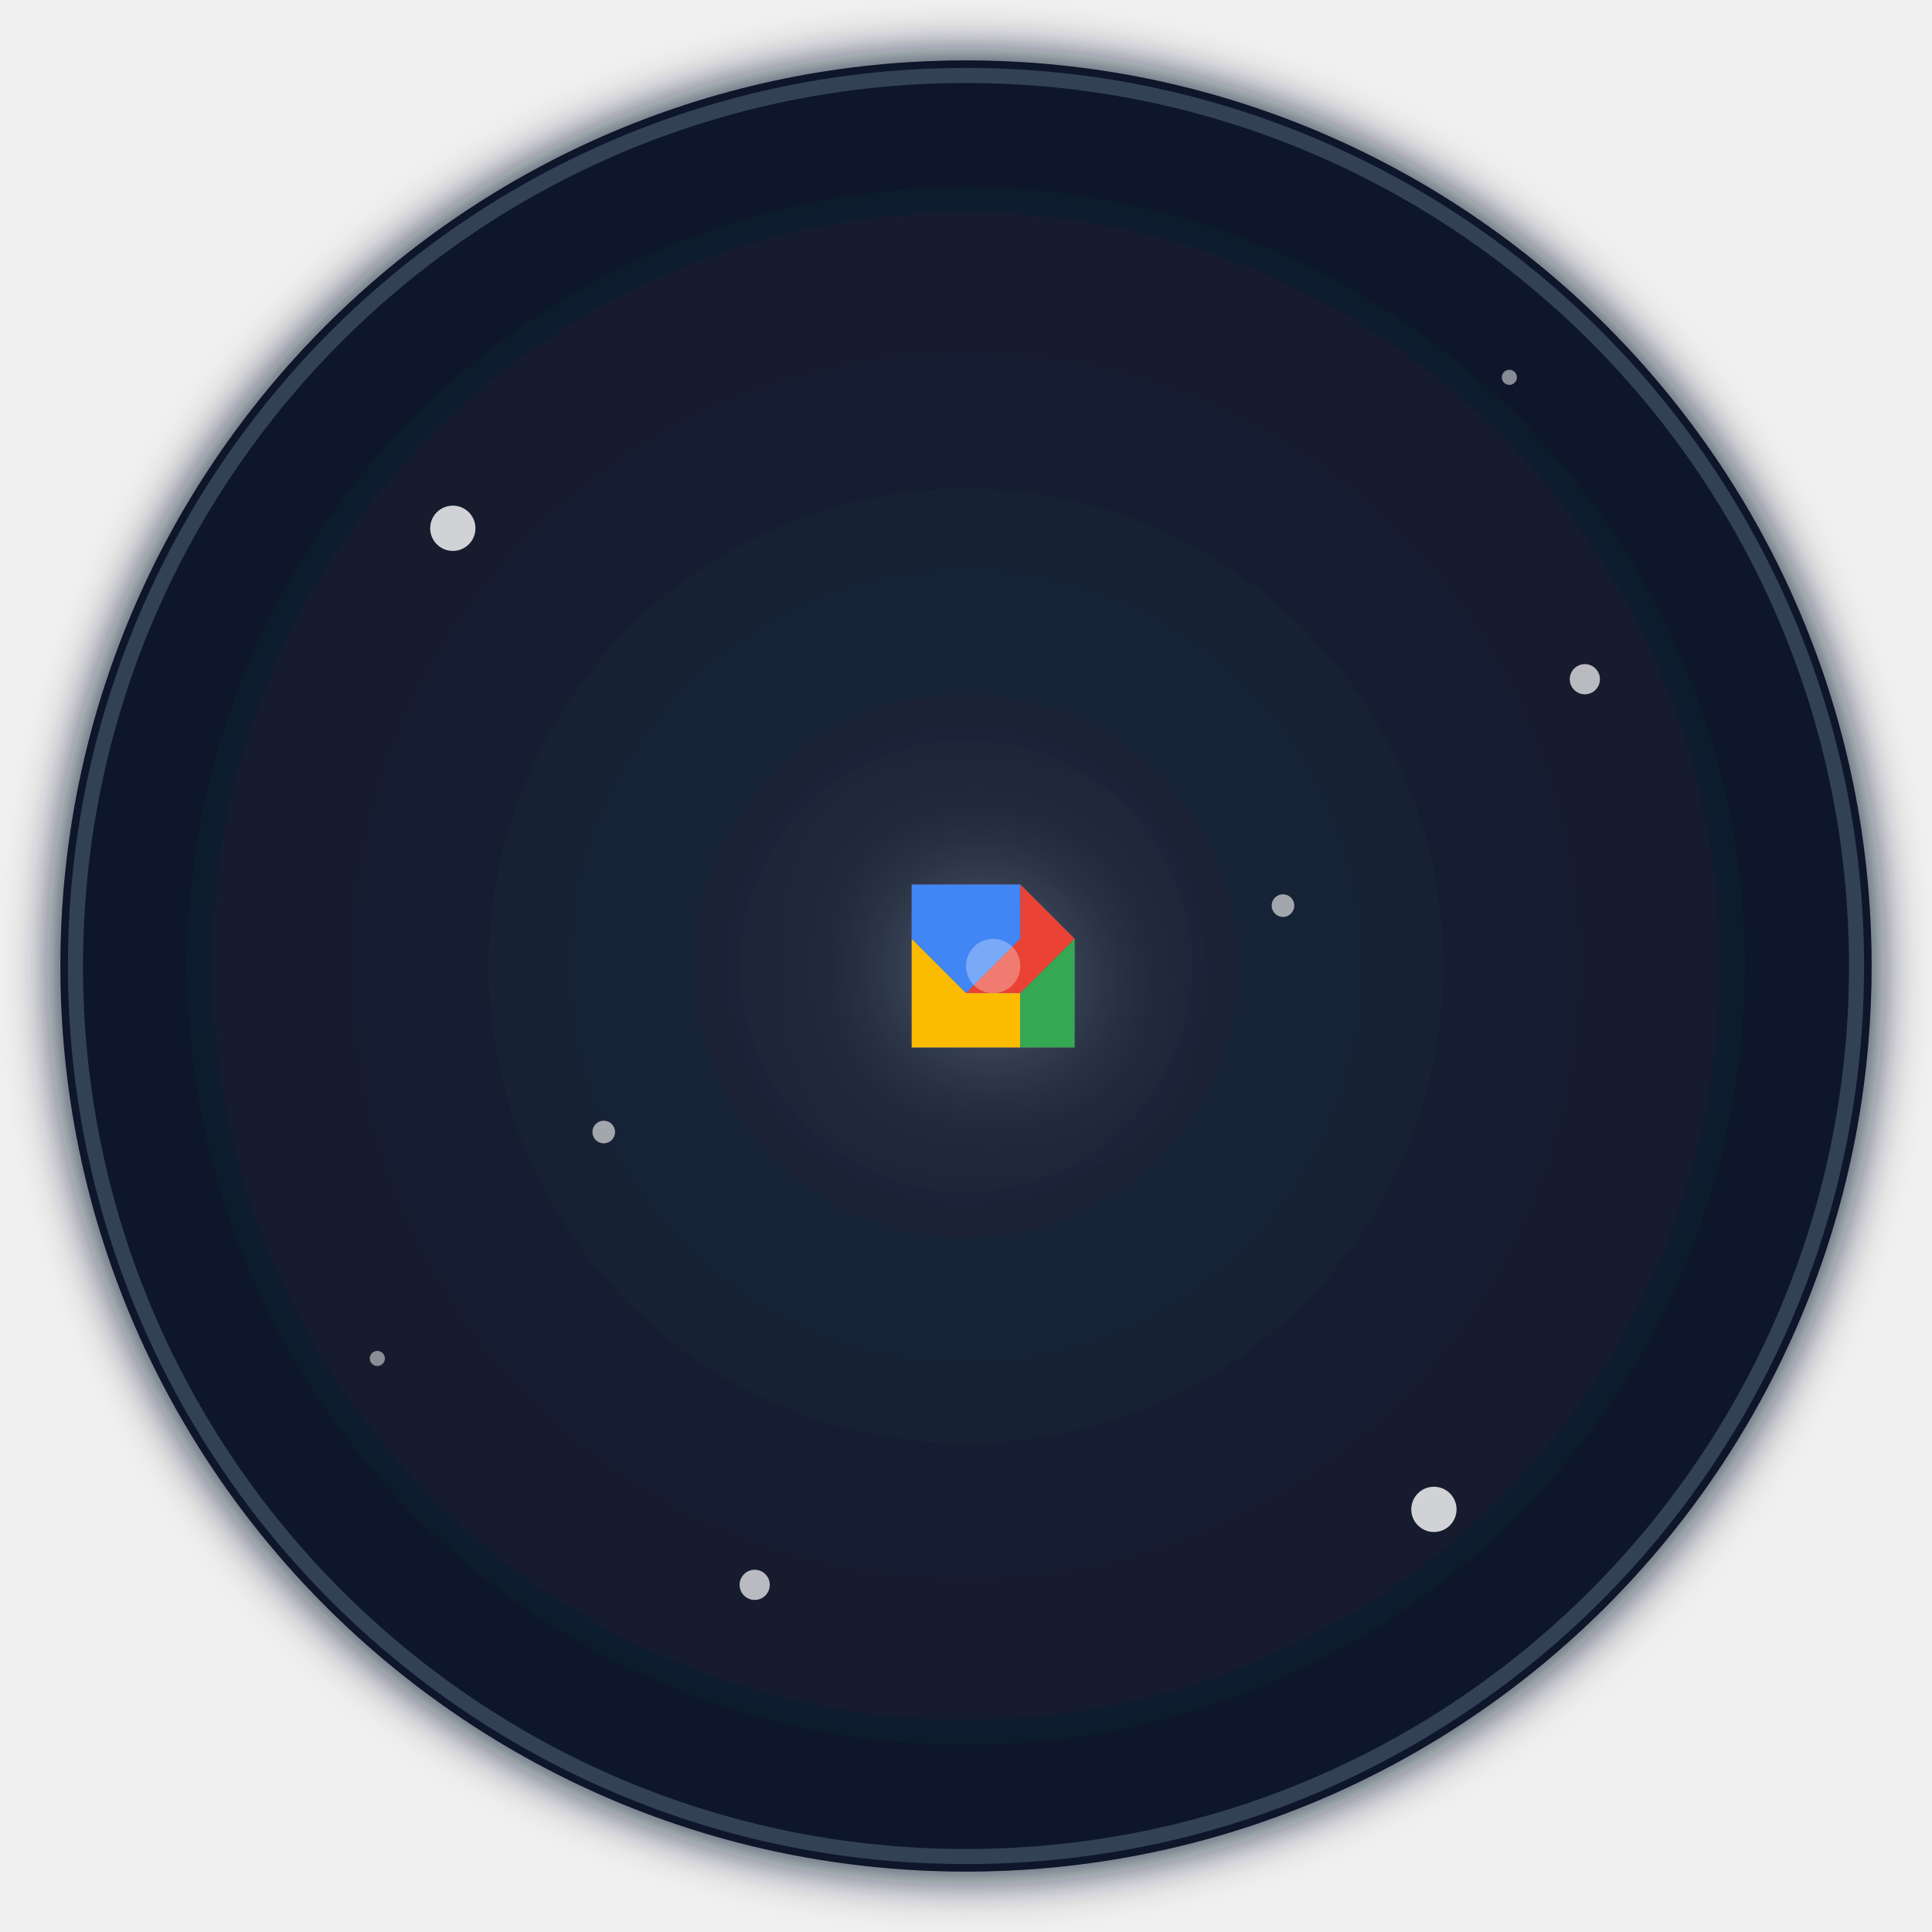
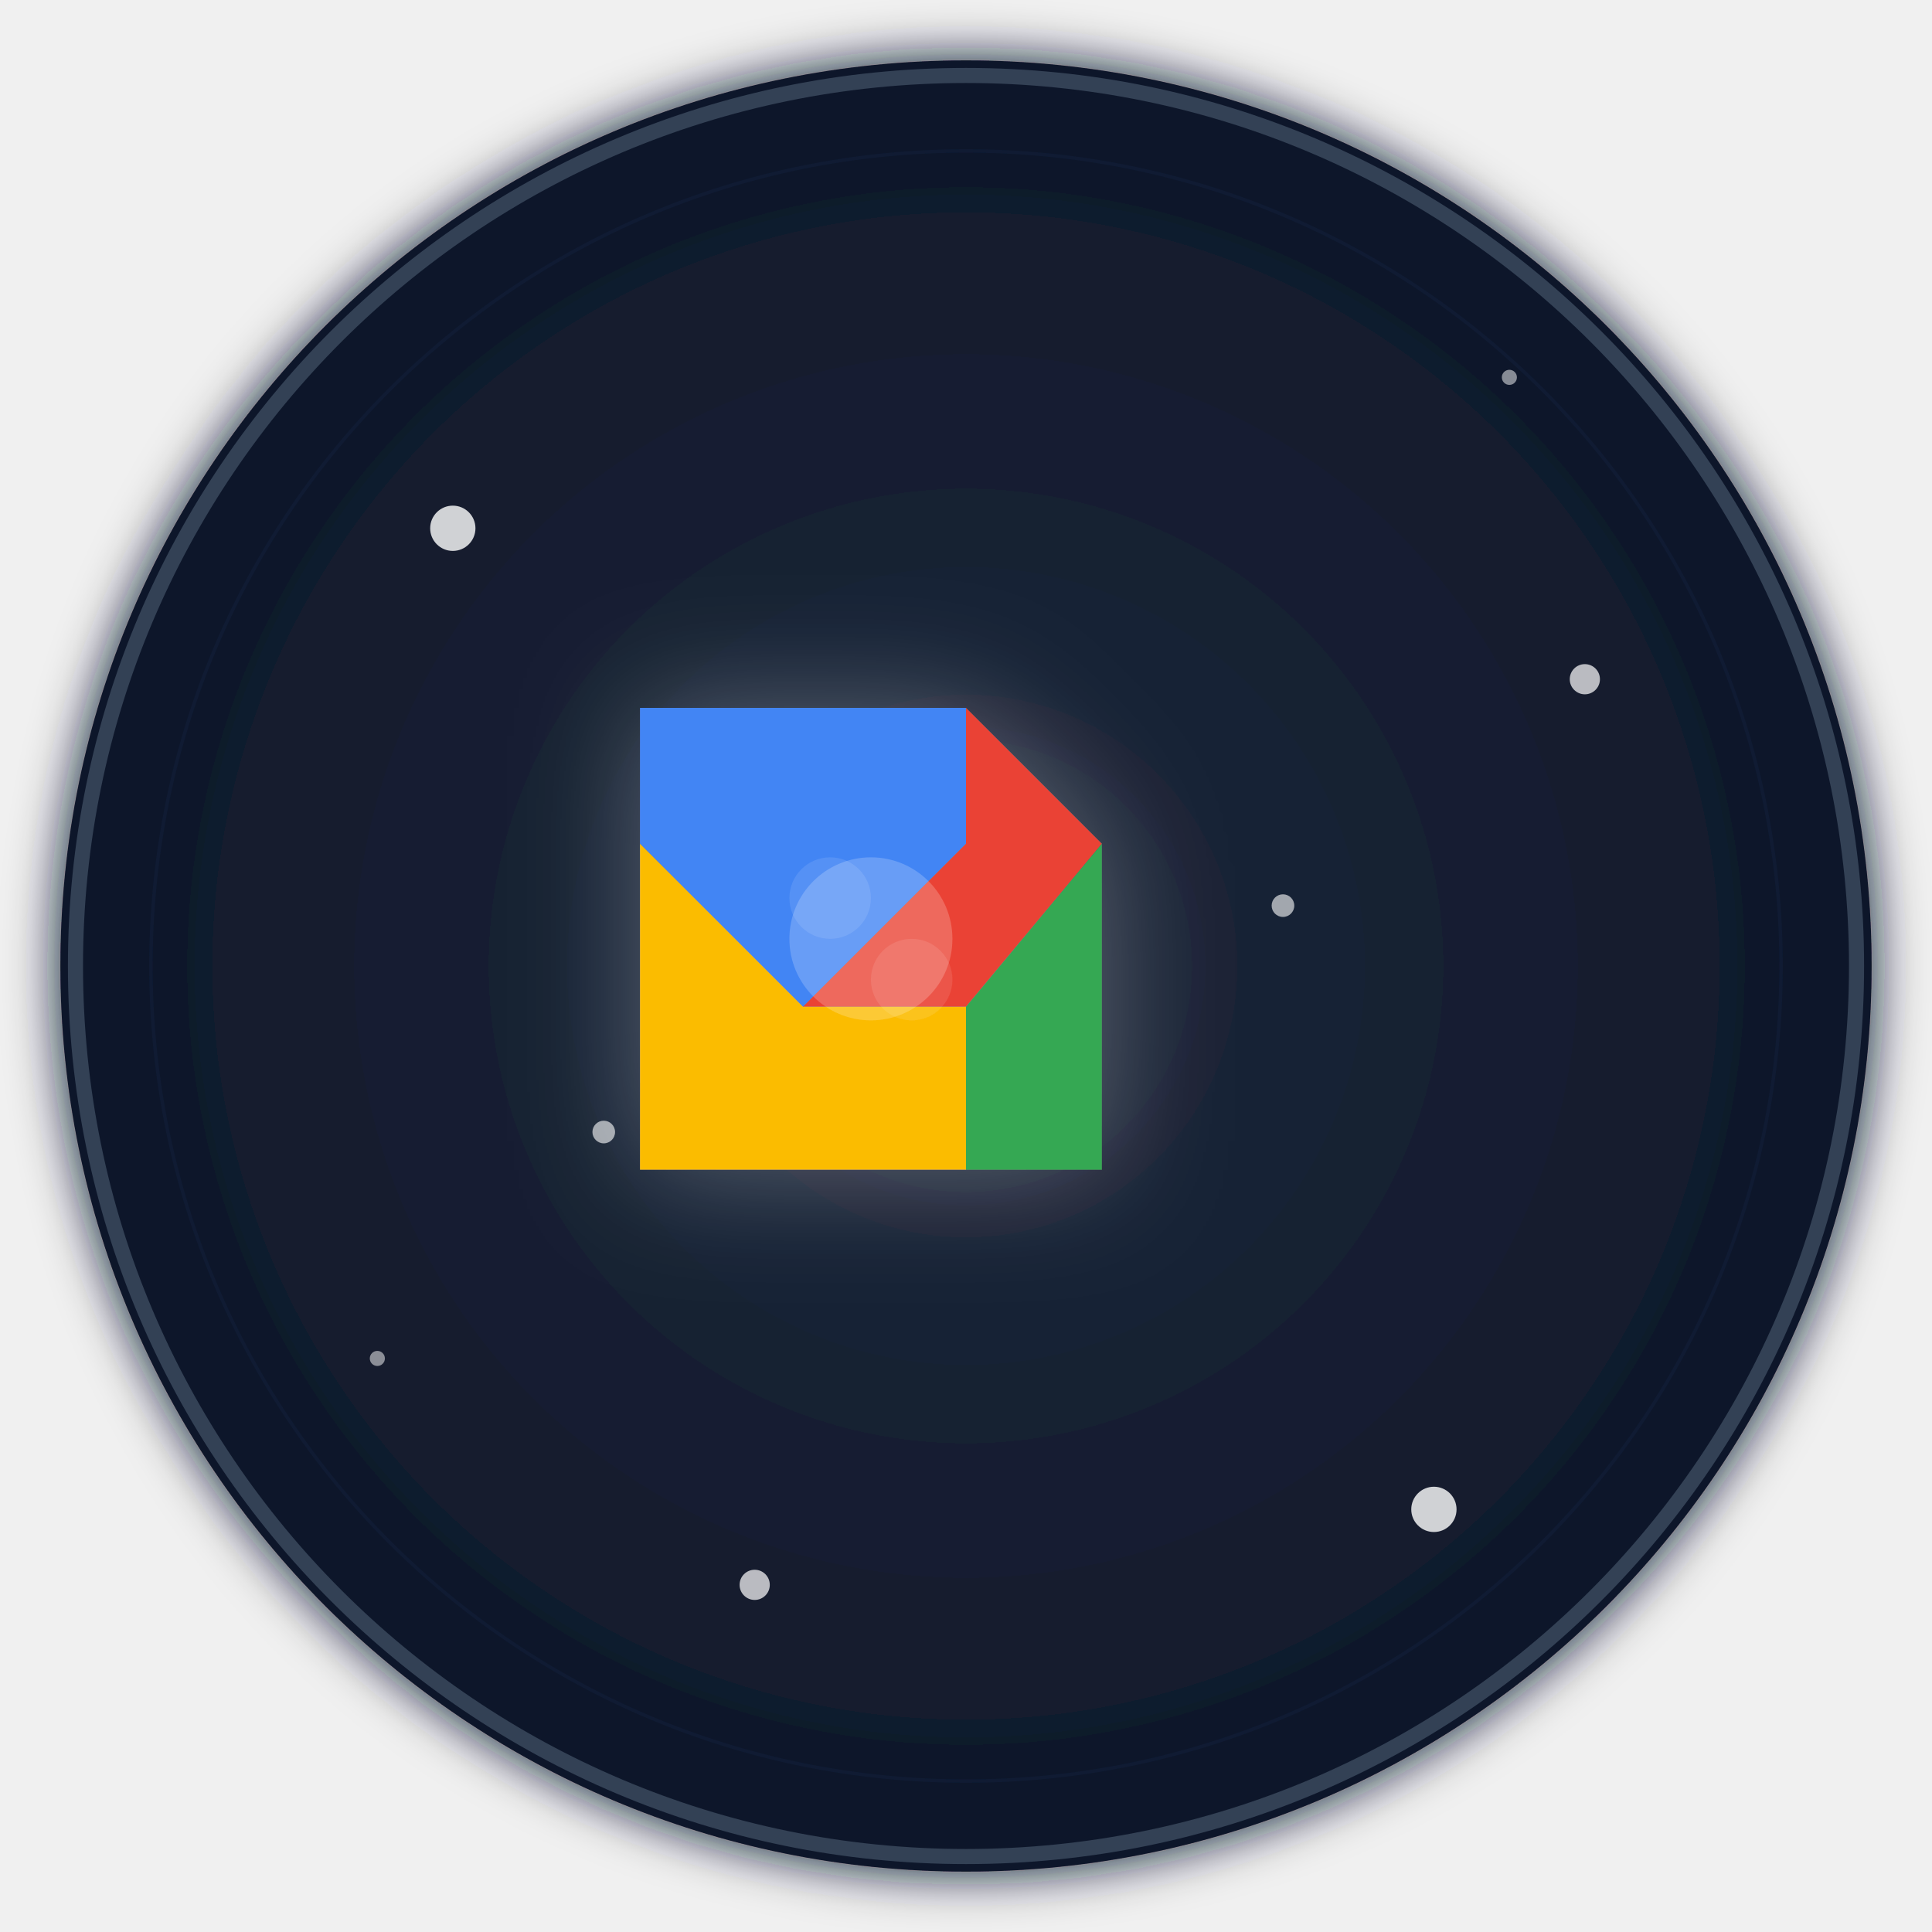
<svg xmlns="http://www.w3.org/2000/svg" width="256" height="256" viewBox="0 0 256 256" fill="none">
  <defs>
    <radialGradient id="grad1" cx="50%" cy="50%" r="50%" fx="50%" fy="50%">
      <stop offset="0%" style="stop-color:#1e293b;stop-opacity:1" />
      <stop offset="100%" style="stop-color:#0f172a;stop-opacity:1" />
    </radialGradient>
    <filter id="glow">
      <feGaussianBlur stdDeviation="3.5" result="coloredBlur" />
      <feMerge>
        <feMergeNode in="coloredBlur" />
        <feMergeNode in="SourceGraphic" />
      </feMerge>
    </filter>
  </defs>
  <circle cx="128" cy="128" r="120" fill="url(#grad1)" filter="url(#glow)" />
  <circle cx="128" cy="128" r="118" fill="transparent" stroke="#334155" stroke-width="2" />
  <circle cx="60" cy="70" r="3" fill="white" opacity="0.8" />
  <circle cx="190" cy="200" r="3" fill="white" opacity="0.8" />
  <circle cx="100" cy="210" r="2" fill="white" opacity="0.7" />
  <circle cx="210" cy="90" r="2" fill="white" opacity="0.7" />
  <circle cx="80" cy="150" r="1.5" fill="white" opacity="0.6" />
  <circle cx="170" cy="120" r="1.5" fill="white" opacity="0.6" />
  <circle cx="50" cy="180" r="1" fill="white" opacity="0.5" />
  <circle cx="200" cy="50" r="1" fill="white" opacity="0.5" />
  <g style="filter: drop-shadow(0 0 8px rgba(255, 255, 255, 0.3));">
-     <g transform="translate(128, 128) scale(0.9) translate(-24, -24)">
+     <g transform="translate(128, 128) scale(0.9) translate(-128, -128)">
      <g>
-         <path d="M16 12 L32 12 L32 20 L24 28 L16 20 Z" fill="#4285F4" />
-         <path d="M32 12 L40 20 L32 28 L24 28 L32 20 Z" fill="#EA4335" />
-         <path d="M24 28 L32 28 L32 36 L16 36 L16 20 Z" fill="#FBBC04" />
-         <path d="M32 28 L40 20 L40 36 L32 36 Z" fill="#34A853" />
-         <circle cx="28" cy="24" r="4" fill="white" opacity="0.3" />
+         <path d="M80 90 L128 90 L128 110 L104 134 L80 110 Z" fill="#4285F4" />
+         <path d="M128 90 L148 110 L128 134 L104 134 L128 110 Z" fill="#EA4335" />
+         <path d="M104 134 L128 134 L128 158 L80 158 L80 110 Z" fill="#FBBC04" />
+         <path d="M128 134 L148 110 L148 158 L128 158 Z" fill="#34A853" />
+         <circle cx="114" cy="124" r="12" fill="white" opacity="0.2" />
+         <circle cx="108" cy="118" r="6" fill="white" opacity="0.1" />
+         <circle cx="120" cy="130" r="6" fill="white" opacity="0.1" />
      </g>
+       <circle cx="128" cy="128" r="120" fill="none" stroke="#4285F4" stroke-width="0.5" opacity="0.05" />
    </g>
  </g>
</svg>
